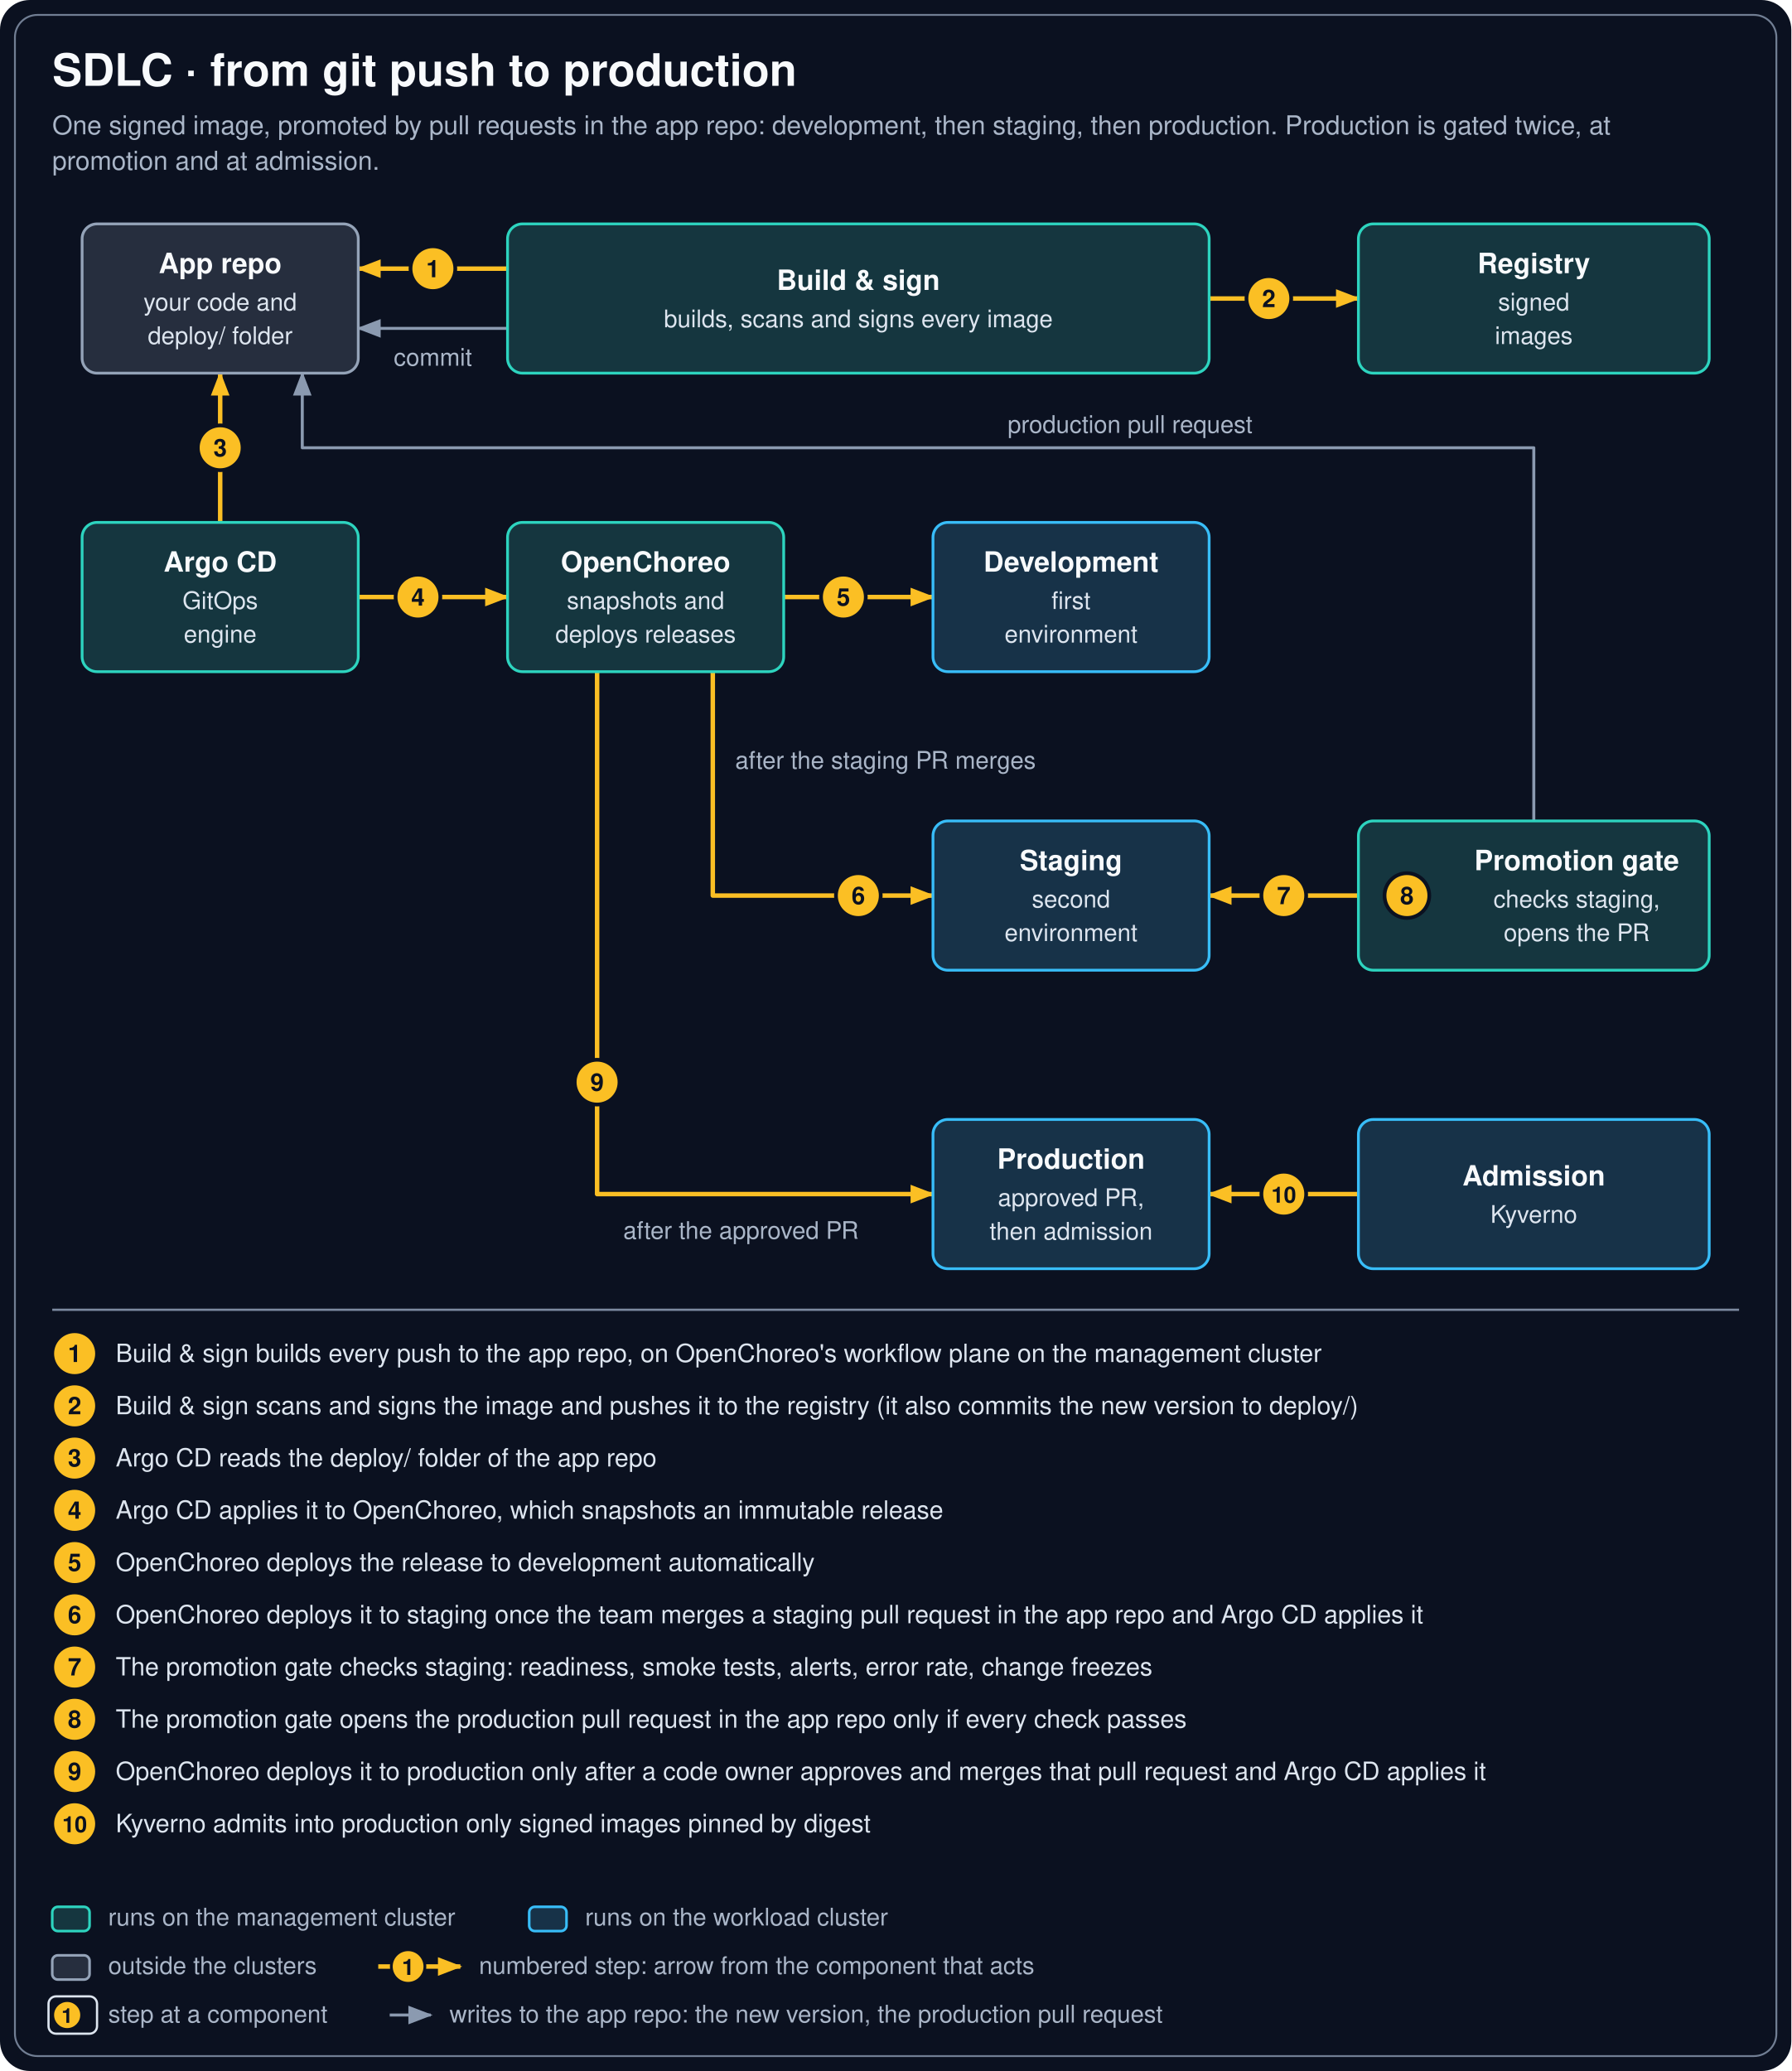
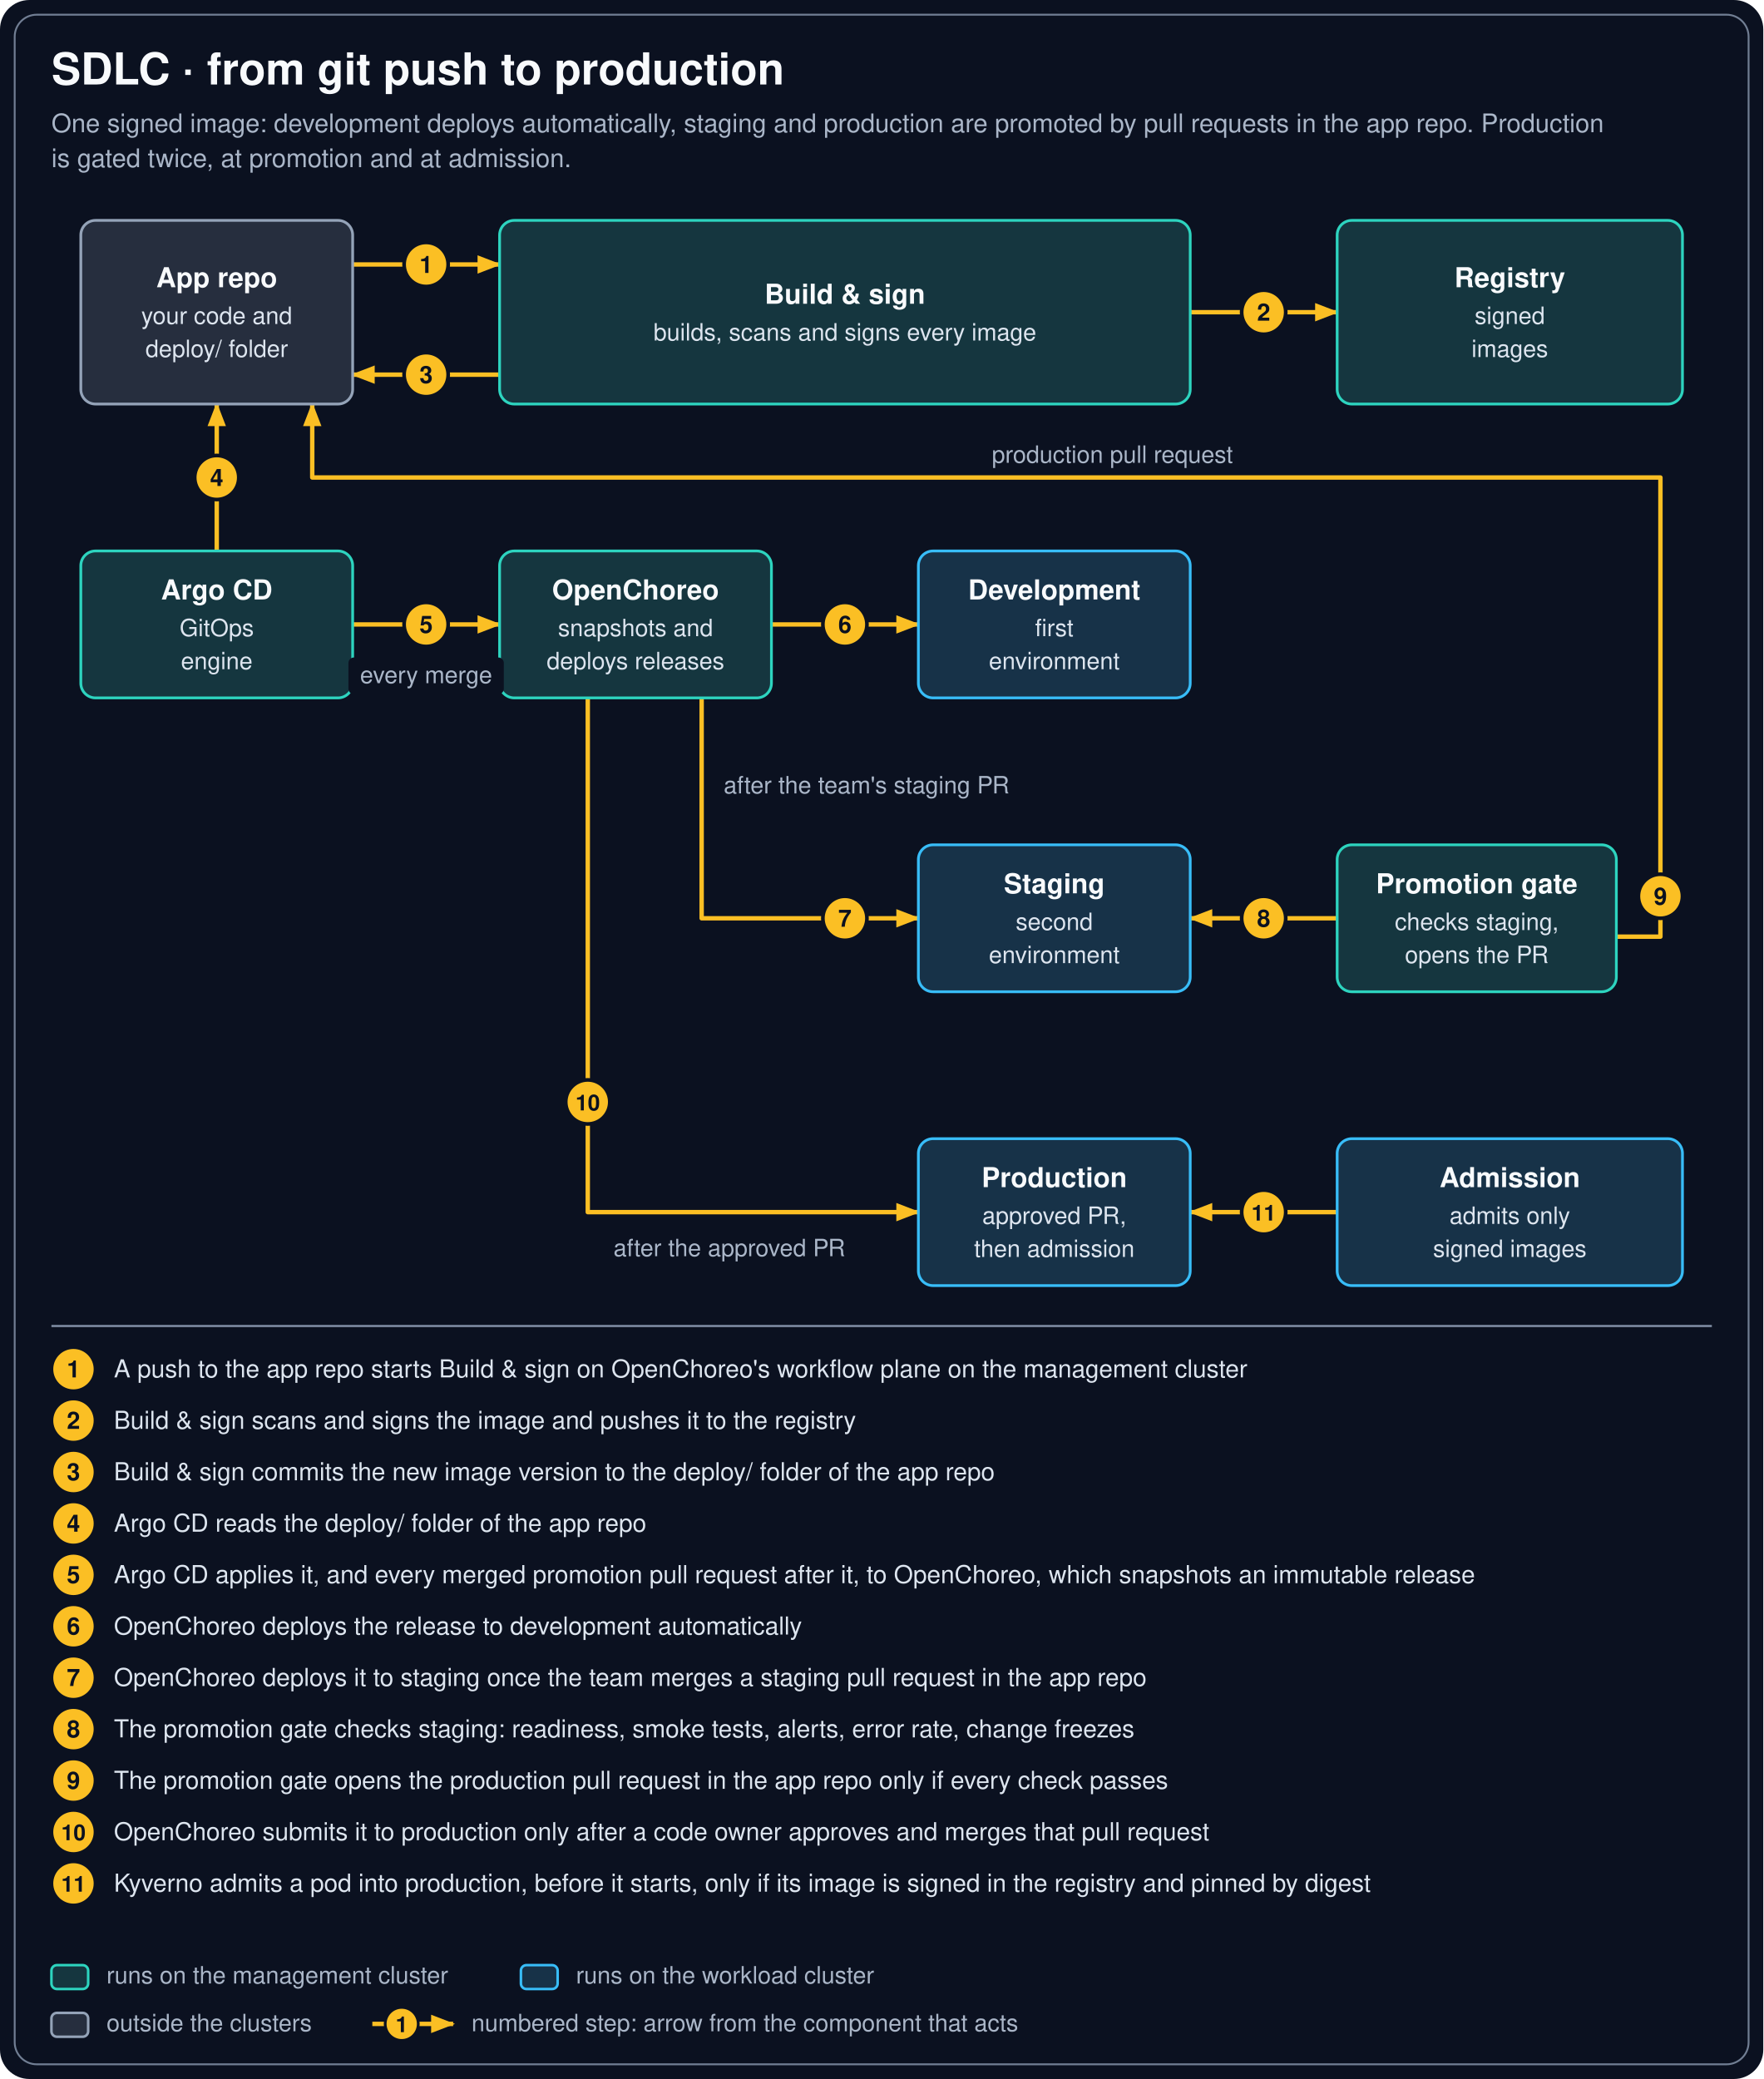
- <svg xmlns="http://www.w3.org/2000/svg" width="960" height="1110" viewBox="0 0 960 1110" role="img" aria-label="SDLC · from git push to production">
-   <style>.s{font-family:'Segoe UI','Helvetica Neue',Helvetica,Arial,'Liberation Sans',sans-serif}.m{font-family:'JetBrains Mono',SFMono-Regular,Menlo,Consolas,'Liberation Mono',monospace}.fx{fill:none;stroke-width:3.4;stroke-linecap:round;stroke-dasharray:4 10;opacity:0;animation:fxdash .9s linear infinite,fxseq 13.50s linear infinite both}@keyframes fxdash{to{stroke-dashoffset:-14}}@keyframes fxseq{0%{opacity:0}3%{opacity:1}19.6%{opacity:1}24.6%{opacity:0}100%{opacity:0}}@media (prefers-reduced-motion:reduce){.fx{animation:none;opacity:0}}</style>
+ <svg xmlns="http://www.w3.org/2000/svg" width="960" height="1132" viewBox="0 0 960 1132" role="img" aria-label="SDLC · from git push to production">
+   <style>.s{font-family:'Segoe UI','Helvetica Neue',Helvetica,Arial,'Liberation Sans',sans-serif}.m{font-family:'JetBrains Mono',SFMono-Regular,Menlo,Consolas,'Liberation Mono',monospace}.fx{fill:none;stroke-width:3.4;stroke-linecap:round;stroke-dasharray:4 10;opacity:0;animation:fxdash .9s linear infinite,fxseq 14.60s linear infinite both}@keyframes fxdash{to{stroke-dashoffset:-14}}@keyframes fxseq{0%{opacity:0}3%{opacity:1}18.1%{opacity:1}23.1%{opacity:0}100%{opacity:0}}@media (prefers-reduced-motion:reduce){.fx{animation:none;opacity:0}}</style>
  <defs>
-     <marker id="ah8b9ab0" markerWidth="13" markerHeight="10" refX="12" refY="5" orient="auto" markerUnits="userSpaceOnUse">
-       <path d="M0,0 L13,5 L0,10 z" fill="#8b9ab0" />
-     </marker>
-     <marker id="as8b9ab0" markerWidth="13" markerHeight="10" refX="1" refY="5" orient="auto" markerUnits="userSpaceOnUse">
-       <path d="M13,0 L0,5 L13,10 z" fill="#8b9ab0" />
-     </marker>
    <marker id="ahfbbf24" markerWidth="13" markerHeight="10" refX="12" refY="5" orient="auto" markerUnits="userSpaceOnUse">
      <path d="M0,0 L13,5 L0,10 z" fill="#fbbf24" />
    </marker>
    <marker id="asfbbf24" markerWidth="13" markerHeight="10" refX="1" refY="5" orient="auto" markerUnits="userSpaceOnUse">
      <path d="M13,0 L0,5 L13,10 z" fill="#fbbf24" />
    </marker>
  </defs>
-   <rect width="960" height="1110" rx="16" fill="#0b1120" />
-   <rect x="8" y="8" width="944" height="1094" rx="12" fill="none" stroke="#8b9ab0" stroke-opacity=".8" />
-   <path d="M 272.0 144.0 L 192.0 144.0" fill="none" stroke="#fbbf24" stroke-width="2.4" stroke-linejoin="round" marker-end="url(#ahfbbf24)" />
-   <path d="M 272.0 176.0 L 192.0 176.0" fill="none" stroke="#8b9ab0" stroke-width="1.6" stroke-linejoin="round" marker-end="url(#ah8b9ab0)" />
-   <path d="M 648.0 160.0 L 728.0 160.0" fill="none" stroke="#fbbf24" stroke-width="2.4" stroke-linejoin="round" marker-end="url(#ahfbbf24)" />
-   <path d="M 118.0 280.0 L 118.0 200.0" fill="none" stroke="#fbbf24" stroke-width="2.4" stroke-linejoin="round" marker-end="url(#ahfbbf24)" />
-   <path d="M 192.0 320.0 L 272.0 320.0" fill="none" stroke="#fbbf24" stroke-width="2.4" stroke-linejoin="round" marker-end="url(#ahfbbf24)" />
-   <path d="M 420.0 320.0 L 500.0 320.0" fill="none" stroke="#fbbf24" stroke-width="2.4" stroke-linejoin="round" marker-end="url(#ahfbbf24)" />
-   <path d="M 382.0 360.0 L 382.0 480.0 L 500.0 480.0" fill="none" stroke="#fbbf24" stroke-width="2.4" stroke-linejoin="round" marker-end="url(#ahfbbf24)" />
-   <path d="M 728.0 480.0 L 648.0 480.0" fill="none" stroke="#fbbf24" stroke-width="2.4" stroke-linejoin="round" marker-end="url(#ahfbbf24)" />
-   <path d="M 822.0 440.0 L 822.0 240.0 L 162.0 240.0 L 162.0 200.0" fill="none" stroke="#8b9ab0" stroke-width="1.6" stroke-linejoin="round" marker-end="url(#ah8b9ab0)" />
-   <path d="M 320.0 360.0 L 320.0 640.0 L 500.0 640.0" fill="none" stroke="#fbbf24" stroke-width="2.4" stroke-linejoin="round" marker-end="url(#ahfbbf24)" />
-   <path d="M 728.0 640.0 L 648.0 640.0" fill="none" stroke="#fbbf24" stroke-width="2.4" stroke-linejoin="round" marker-end="url(#ahfbbf24)" />
-   <path class="fx" d="M 272.0 144.0 L 192.0 144.0" stroke="#fde5a7" style="animation-delay:0s,0.00s" />
-   <path class="fx" d="M 648.0 160.0 L 728.0 160.0" stroke="#fde5a7" style="animation-delay:0s,1.10s" />
-   <path class="fx" d="M 118.0 280.0 L 118.0 200.0" stroke="#fde5a7" style="animation-delay:0s,2.20s" />
-   <path class="fx" d="M 192.0 320.0 L 272.0 320.0" stroke="#fde5a7" style="animation-delay:0s,3.30s" />
-   <path class="fx" d="M 420.0 320.0 L 500.0 320.0" stroke="#fde5a7" style="animation-delay:0s,4.40s" />
-   <path class="fx" d="M 382.0 360.0 L 382.0 480.0 L 500.0 480.0" stroke="#fde5a7" style="animation-delay:0s,5.50s" />
-   <path class="fx" d="M 728.0 480.0 L 648.0 480.0" stroke="#fde5a7" style="animation-delay:0s,6.60s" />
-   <path class="fx" d="M 320.0 360.0 L 320.0 640.0 L 500.0 640.0" stroke="#fde5a7" style="animation-delay:0s,8.80s" />
-   <path class="fx" d="M 728.0 640.0 L 648.0 640.0" stroke="#fde5a7" style="animation-delay:0s,9.90s" />
-   <rect x="44" y="120" width="148" height="80" rx="8" fill="#262e3e" stroke="#94a3b8" stroke-width="1.5" />
-   <text class="s" x="118.0" y="146.4" font-size="15" fill="#f8fafc" font-weight="600" text-anchor="middle">App repo</text>
-   <text class="s" x="118.0" y="166.4" font-size="13" fill="#dde5ef" text-anchor="middle">your code and</text>
-   <text class="s" x="118.0" y="184.4" font-size="13" fill="#dde5ef" text-anchor="middle">deploy/ folder</text>
-   <rect x="272" y="120" width="376" height="80" rx="8" fill="#15363f" stroke="#2dd4bf" stroke-width="1.5" />
-   <text class="s" x="460.0" y="155.4" font-size="15" fill="#f8fafc" font-weight="600" text-anchor="middle">Build &amp; sign</text>
-   <text class="s" x="460.0" y="175.4" font-size="13" fill="#dde5ef" text-anchor="middle">builds, scans and signs every image</text>
-   <rect x="728" y="120" width="188" height="80" rx="8" fill="#15363f" stroke="#2dd4bf" stroke-width="1.5" />
-   <text class="s" x="822.0" y="146.4" font-size="15" fill="#f8fafc" font-weight="600" text-anchor="middle">Registry</text>
-   <text class="s" x="822.0" y="166.4" font-size="13" fill="#dde5ef" text-anchor="middle">signed</text>
-   <text class="s" x="822.0" y="184.4" font-size="13" fill="#dde5ef" text-anchor="middle">images</text>
-   <rect x="44" y="280" width="148" height="80" rx="8" fill="#15363f" stroke="#2dd4bf" stroke-width="1.5" />
-   <text class="s" x="118.0" y="306.4" font-size="15" fill="#f8fafc" font-weight="600" text-anchor="middle">Argo CD</text>
-   <text class="s" x="118.0" y="326.4" font-size="13" fill="#dde5ef" text-anchor="middle">GitOps</text>
-   <text class="s" x="118.0" y="344.4" font-size="13" fill="#dde5ef" text-anchor="middle">engine</text>
-   <rect x="272" y="280" width="148" height="80" rx="8" fill="#15363f" stroke="#2dd4bf" stroke-width="1.5" />
-   <text class="s" x="346.0" y="306.4" font-size="15" fill="#f8fafc" font-weight="600" text-anchor="middle">OpenChoreo</text>
-   <text class="s" x="346.0" y="326.4" font-size="13" fill="#dde5ef" text-anchor="middle">snapshots and</text>
-   <text class="s" x="346.0" y="344.4" font-size="13" fill="#dde5ef" text-anchor="middle">deploys releases</text>
-   <rect x="500" y="280" width="148" height="80" rx="8" fill="#173248" stroke="#38bdf8" stroke-width="1.5" />
-   <text class="s" x="574.0" y="306.4" font-size="15" fill="#f8fafc" font-weight="600" text-anchor="middle">Development</text>
-   <text class="s" x="574.0" y="326.4" font-size="13" fill="#dde5ef" text-anchor="middle">first</text>
-   <text class="s" x="574.0" y="344.4" font-size="13" fill="#dde5ef" text-anchor="middle">environment</text>
-   <rect x="500" y="440" width="148" height="80" rx="8" fill="#173248" stroke="#38bdf8" stroke-width="1.5" />
-   <text class="s" x="574.0" y="466.4" font-size="15" fill="#f8fafc" font-weight="600" text-anchor="middle">Staging</text>
-   <text class="s" x="574.0" y="486.4" font-size="13" fill="#dde5ef" text-anchor="middle">second</text>
-   <text class="s" x="574.0" y="504.4" font-size="13" fill="#dde5ef" text-anchor="middle">environment</text>
-   <rect x="728" y="440" width="188" height="80" rx="8" fill="#15363f" stroke="#2dd4bf" stroke-width="1.5" />
-   <text class="s" x="845.0" y="466.4" font-size="15" fill="#f8fafc" font-weight="600" text-anchor="middle">Promotion gate</text>
-   <text class="s" x="845.0" y="486.4" font-size="13" fill="#dde5ef" text-anchor="middle">checks staging,</text>
-   <text class="s" x="845.0" y="504.4" font-size="13" fill="#dde5ef" text-anchor="middle">opens the PR</text>
-   <rect x="500" y="600" width="148" height="80" rx="8" fill="#173248" stroke="#38bdf8" stroke-width="1.5" />
-   <text class="s" x="574.0" y="626.4" font-size="15" fill="#f8fafc" font-weight="600" text-anchor="middle">Production</text>
-   <text class="s" x="574.0" y="646.4" font-size="13" fill="#dde5ef" text-anchor="middle">approved PR,</text>
-   <text class="s" x="574.0" y="664.4" font-size="13" fill="#dde5ef" text-anchor="middle">then admission</text>
-   <rect x="728" y="600" width="188" height="80" rx="8" fill="#173248" stroke="#38bdf8" stroke-width="1.5" />
-   <text class="s" x="822.0" y="635.4" font-size="15" fill="#f8fafc" font-weight="600" text-anchor="middle">Admission</text>
-   <text class="s" x="822.0" y="655.4" font-size="13" fill="#dde5ef" text-anchor="middle">Kyverno</text>
+   <rect width="960" height="1132" rx="16" fill="#0b1120" />
+   <rect x="8" y="8" width="944" height="1116" rx="12" fill="none" stroke="#8b9ab0" stroke-opacity=".8" />
+   <path d="M 192.0 144.0 L 272.0 144.0" fill="none" stroke="#fbbf24" stroke-width="2.4" stroke-linejoin="round" marker-end="url(#ahfbbf24)" />
+   <path d="M 648.0 170.0 L 728.0 170.0" fill="none" stroke="#fbbf24" stroke-width="2.4" stroke-linejoin="round" marker-end="url(#ahfbbf24)" />
+   <path d="M 272.0 204.0 L 192.0 204.0" fill="none" stroke="#fbbf24" stroke-width="2.4" stroke-linejoin="round" marker-end="url(#ahfbbf24)" />
+   <path d="M 118.0 300.0 L 118.0 220.0" fill="none" stroke="#fbbf24" stroke-width="2.4" stroke-linejoin="round" marker-end="url(#ahfbbf24)" />
+   <path d="M 192.0 340.0 L 272.0 340.0" fill="none" stroke="#fbbf24" stroke-width="2.4" stroke-linejoin="round" marker-end="url(#ahfbbf24)" />
+   <path d="M 420.0 340.0 L 500.0 340.0" fill="none" stroke="#fbbf24" stroke-width="2.4" stroke-linejoin="round" marker-end="url(#ahfbbf24)" />
+   <path d="M 382.0 380.0 L 382.0 500.0 L 500.0 500.0" fill="none" stroke="#fbbf24" stroke-width="2.4" stroke-linejoin="round" marker-end="url(#ahfbbf24)" />
+   <path d="M 728.0 500.0 L 648.0 500.0" fill="none" stroke="#fbbf24" stroke-width="2.4" stroke-linejoin="round" marker-end="url(#ahfbbf24)" />
+   <path d="M 880.0 510.0 L 904.0 510.0 L 904.0 260.0 L 170.0 260.0 L 170.0 220.0" fill="none" stroke="#fbbf24" stroke-width="2.4" stroke-linejoin="round" marker-end="url(#ahfbbf24)" />
+   <path d="M 320.0 380.0 L 320.0 660.0 L 500.0 660.0" fill="none" stroke="#fbbf24" stroke-width="2.4" stroke-linejoin="round" marker-end="url(#ahfbbf24)" />
+   <path d="M 728.0 660.0 L 648.0 660.0" fill="none" stroke="#fbbf24" stroke-width="2.4" stroke-linejoin="round" marker-end="url(#ahfbbf24)" />
+   <path class="fx" d="M 192.0 144.0 L 272.0 144.0" stroke="#fde5a7" style="animation-delay:0s,0.00s" />
+   <path class="fx" d="M 648.0 170.0 L 728.0 170.0" stroke="#fde5a7" style="animation-delay:0s,1.10s" />
+   <path class="fx" d="M 272.0 204.0 L 192.0 204.0" stroke="#fde5a7" style="animation-delay:0s,2.20s" />
+   <path class="fx" d="M 118.0 300.0 L 118.0 220.0" stroke="#fde5a7" style="animation-delay:0s,3.30s" />
+   <path class="fx" d="M 192.0 340.0 L 272.0 340.0" stroke="#fde5a7" style="animation-delay:0s,4.40s" />
+   <path class="fx" d="M 420.0 340.0 L 500.0 340.0" stroke="#fde5a7" style="animation-delay:0s,5.50s" />
+   <path class="fx" d="M 382.0 380.0 L 382.0 500.0 L 500.0 500.0" stroke="#fde5a7" style="animation-delay:0s,6.60s" />
+   <path class="fx" d="M 728.0 500.0 L 648.0 500.0" stroke="#fde5a7" style="animation-delay:0s,7.70s" />
+   <path class="fx" d="M 880.0 510.0 L 904.0 510.0 L 904.0 260.0 L 170.0 260.0 L 170.0 220.0" stroke="#fde5a7" style="animation-delay:0s,8.80s" />
+   <path class="fx" d="M 320.0 380.0 L 320.0 660.0 L 500.0 660.0" stroke="#fde5a7" style="animation-delay:0s,9.90s" />
+   <path class="fx" d="M 728.0 660.0 L 648.0 660.0" stroke="#fde5a7" style="animation-delay:0s,11.00s" />
+   <rect x="44" y="120" width="148" height="100" rx="8" fill="#262e3e" stroke="#94a3b8" stroke-width="1.5" />
+   <text class="s" x="118.0" y="156.4" font-size="15" fill="#f8fafc" font-weight="600" text-anchor="middle">App repo</text>
+   <text class="s" x="118.0" y="176.4" font-size="13" fill="#dde5ef" text-anchor="middle">your code and</text>
+   <text class="s" x="118.0" y="194.4" font-size="13" fill="#dde5ef" text-anchor="middle">deploy/ folder</text>
+   <rect x="272" y="120" width="376" height="100" rx="8" fill="#15363f" stroke="#2dd4bf" stroke-width="1.5" />
+   <text class="s" x="460.0" y="165.4" font-size="15" fill="#f8fafc" font-weight="600" text-anchor="middle">Build &amp; sign</text>
+   <text class="s" x="460.0" y="185.4" font-size="13" fill="#dde5ef" text-anchor="middle">builds, scans and signs every image</text>
+   <rect x="728" y="120" width="188" height="100" rx="8" fill="#15363f" stroke="#2dd4bf" stroke-width="1.5" />
+   <text class="s" x="822.0" y="156.4" font-size="15" fill="#f8fafc" font-weight="600" text-anchor="middle">Registry</text>
+   <text class="s" x="822.0" y="176.4" font-size="13" fill="#dde5ef" text-anchor="middle">signed</text>
+   <text class="s" x="822.0" y="194.4" font-size="13" fill="#dde5ef" text-anchor="middle">images</text>
+   <rect x="44" y="300" width="148" height="80" rx="8" fill="#15363f" stroke="#2dd4bf" stroke-width="1.5" />
+   <text class="s" x="118.0" y="326.4" font-size="15" fill="#f8fafc" font-weight="600" text-anchor="middle">Argo CD</text>
+   <text class="s" x="118.0" y="346.4" font-size="13" fill="#dde5ef" text-anchor="middle">GitOps</text>
+   <text class="s" x="118.0" y="364.4" font-size="13" fill="#dde5ef" text-anchor="middle">engine</text>
+   <rect x="272" y="300" width="148" height="80" rx="8" fill="#15363f" stroke="#2dd4bf" stroke-width="1.5" />
+   <text class="s" x="346.0" y="326.4" font-size="15" fill="#f8fafc" font-weight="600" text-anchor="middle">OpenChoreo</text>
+   <text class="s" x="346.0" y="346.4" font-size="13" fill="#dde5ef" text-anchor="middle">snapshots and</text>
+   <text class="s" x="346.0" y="364.4" font-size="13" fill="#dde5ef" text-anchor="middle">deploys releases</text>
+   <rect x="500" y="300" width="148" height="80" rx="8" fill="#173248" stroke="#38bdf8" stroke-width="1.5" />
+   <text class="s" x="574.0" y="326.4" font-size="15" fill="#f8fafc" font-weight="600" text-anchor="middle">Development</text>
+   <text class="s" x="574.0" y="346.4" font-size="13" fill="#dde5ef" text-anchor="middle">first</text>
+   <text class="s" x="574.0" y="364.4" font-size="13" fill="#dde5ef" text-anchor="middle">environment</text>
+   <rect x="500" y="460" width="148" height="80" rx="8" fill="#173248" stroke="#38bdf8" stroke-width="1.5" />
+   <text class="s" x="574.0" y="486.4" font-size="15" fill="#f8fafc" font-weight="600" text-anchor="middle">Staging</text>
+   <text class="s" x="574.0" y="506.4" font-size="13" fill="#dde5ef" text-anchor="middle">second</text>
+   <text class="s" x="574.0" y="524.4" font-size="13" fill="#dde5ef" text-anchor="middle">environment</text>
+   <rect x="728" y="460" width="152" height="80" rx="8" fill="#15363f" stroke="#2dd4bf" stroke-width="1.5" />
+   <text class="s" x="804.0" y="486.4" font-size="15" fill="#f8fafc" font-weight="600" text-anchor="middle">Promotion gate</text>
+   <text class="s" x="804.0" y="506.4" font-size="13" fill="#dde5ef" text-anchor="middle">checks staging,</text>
+   <text class="s" x="804.0" y="524.4" font-size="13" fill="#dde5ef" text-anchor="middle">opens the PR</text>
+   <rect x="500" y="620" width="148" height="80" rx="8" fill="#173248" stroke="#38bdf8" stroke-width="1.5" />
+   <text class="s" x="574.0" y="646.4" font-size="15" fill="#f8fafc" font-weight="600" text-anchor="middle">Production</text>
+   <text class="s" x="574.0" y="666.4" font-size="13" fill="#dde5ef" text-anchor="middle">approved PR,</text>
+   <text class="s" x="574.0" y="684.4" font-size="13" fill="#dde5ef" text-anchor="middle">then admission</text>
+   <rect x="728" y="620" width="188" height="80" rx="8" fill="#173248" stroke="#38bdf8" stroke-width="1.5" />
+   <text class="s" x="822.0" y="646.4" font-size="15" fill="#f8fafc" font-weight="600" text-anchor="middle">Admission</text>
+   <text class="s" x="822.0" y="666.4" font-size="13" fill="#dde5ef" text-anchor="middle">admits only</text>
+   <text class="s" x="822.0" y="684.4" font-size="13" fill="#dde5ef" text-anchor="middle">signed images</text>
  <text class="s" x="28.0" y="46.0" font-size="24" fill="#f8fafc" font-weight="700">SDLC · from git push to production</text>
-   <text class="s" x="28.0" y="72.0" font-size="14" fill="#aab6c8">One signed image, promoted by pull requests in the app repo: development, then staging, then production. Production is gated twice, at</text>
-   <text class="s" x="28.0" y="91.0" font-size="14" fill="#aab6c8">promotion and at admission.</text>
-   <circle cx="754.0" cy="480.0" r="12" fill="#fbbf24" stroke="#0b1120" stroke-width="2" />
-   <text class="s" x="754.0" y="484.6" font-size="13" font-weight="700" fill="#0b1120" text-anchor="middle">8</text>
+   <text class="s" x="28.0" y="72.0" font-size="14" fill="#aab6c8">One signed image: development deploys automatically, staging and production are promoted by pull requests in the app repo. Production</text>
+   <text class="s" x="28.0" y="91.0" font-size="14" fill="#aab6c8">is gated twice, at promotion and at admission.</text>
  <circle cx="232.0" cy="144.0" r="12" fill="#fbbf24" stroke="#0b1120" stroke-width="2" />
  <text class="s" x="232.0" y="148.6" font-size="13" font-weight="700" fill="#0b1120" text-anchor="middle">1</text>
-   <rect x="205.8" y="182.0" width="52.4" height="20.0" rx="3" fill="#0b1120" />
-   <text class="s" x="232.0" y="196.0" font-size="13" fill="#aab6c8" text-anchor="middle">commit</text>
-   <circle cx="680.0" cy="160.0" r="12" fill="#fbbf24" stroke="#0b1120" stroke-width="2" />
-   <text class="s" x="680.0" y="164.6" font-size="13" font-weight="700" fill="#0b1120" text-anchor="middle">2</text>
-   <circle cx="118.0" cy="240.0" r="12" fill="#fbbf24" stroke="#0b1120" stroke-width="2" />
-   <text class="s" x="118.0" y="244.6" font-size="13" font-weight="700" fill="#0b1120" text-anchor="middle">3</text>
-   <circle cx="224.0" cy="320.0" r="12" fill="#fbbf24" stroke="#0b1120" stroke-width="2" />
-   <text class="s" x="224.0" y="324.6" font-size="13" font-weight="700" fill="#0b1120" text-anchor="middle">4</text>
-   <circle cx="452.0" cy="320.0" r="12" fill="#fbbf24" stroke="#0b1120" stroke-width="2" />
-   <text class="s" x="452.0" y="324.6" font-size="13" font-weight="700" fill="#0b1120" text-anchor="middle">5</text>
-   <rect x="390.0" y="398.0" width="179.6" height="20.0" rx="3" fill="#0b1120" />
-   <text class="s" x="394.0" y="412.0" font-size="13" fill="#aab6c8">after the staging PR merges</text>
-   <circle cx="460.0" cy="480.0" r="12" fill="#fbbf24" stroke="#0b1120" stroke-width="2" />
-   <text class="s" x="460.0" y="484.6" font-size="13" font-weight="700" fill="#0b1120" text-anchor="middle">6</text>
-   <circle cx="688.0" cy="480.0" r="12" fill="#fbbf24" stroke="#0b1120" stroke-width="2" />
-   <text class="s" x="688.0" y="484.6" font-size="13" font-weight="700" fill="#0b1120" text-anchor="middle">7</text>
-   <rect x="536.0" y="218.0" width="147.4" height="20.0" rx="3" fill="#0b1120" />
-   <text class="s" x="540.0" y="232.0" font-size="13" fill="#aab6c8">production pull request</text>
-   <rect x="330.0" y="650.0" width="142.8" height="20.0" rx="3" fill="#0b1120" />
-   <text class="s" x="334.0" y="664.0" font-size="13" fill="#aab6c8">after the approved PR</text>
-   <circle cx="320.0" cy="580.0" r="12" fill="#fbbf24" stroke="#0b1120" stroke-width="2" />
-   <text class="s" x="320.0" y="584.6" font-size="13" font-weight="700" fill="#0b1120" text-anchor="middle">9</text>
-   <circle cx="688.0" cy="640.0" r="12" fill="#fbbf24" stroke="#0b1120" stroke-width="2" />
-   <text class="s" x="688.0" y="644.6" font-size="12" font-weight="700" fill="#0b1120" text-anchor="middle">10</text>
-   <line x1="28" y1="702" x2="932" y2="702" stroke="#7c8aa0" stroke-width="1.2" />
-   <circle cx="40" cy="725.5" r="11" fill="#fbbf24" />
-   <text class="s" x="40" y="730" font-size="13" font-weight="700" fill="#0b1120" text-anchor="middle">1</text>
-   <text class="s" x="62.0" y="730.0" font-size="13.5" fill="#dde5ef">Build &amp; sign builds every push to the app repo, on OpenChoreo's workflow plane on the management cluster</text>
-   <circle cx="40" cy="753.5" r="11" fill="#fbbf24" />
-   <text class="s" x="40" y="758" font-size="13" font-weight="700" fill="#0b1120" text-anchor="middle">2</text>
-   <text class="s" x="62.0" y="758.0" font-size="13.5" fill="#dde5ef">Build &amp; sign scans and signs the image and pushes it to the registry (it also commits the new version to deploy/)</text>
-   <circle cx="40" cy="781.5" r="11" fill="#fbbf24" />
-   <text class="s" x="40" y="786" font-size="13" font-weight="700" fill="#0b1120" text-anchor="middle">3</text>
-   <text class="s" x="62.0" y="786.0" font-size="13.5" fill="#dde5ef">Argo CD reads the deploy/ folder of the app repo</text>
-   <circle cx="40" cy="809.5" r="11" fill="#fbbf24" />
-   <text class="s" x="40" y="814" font-size="13" font-weight="700" fill="#0b1120" text-anchor="middle">4</text>
-   <text class="s" x="62.0" y="814.0" font-size="13.5" fill="#dde5ef">Argo CD applies it to OpenChoreo, which snapshots an immutable release</text>
-   <circle cx="40" cy="837.5" r="11" fill="#fbbf24" />
-   <text class="s" x="40" y="842" font-size="13" font-weight="700" fill="#0b1120" text-anchor="middle">5</text>
-   <text class="s" x="62.0" y="842.0" font-size="13.5" fill="#dde5ef">OpenChoreo deploys the release to development automatically</text>
-   <circle cx="40" cy="865.5" r="11" fill="#fbbf24" />
-   <text class="s" x="40" y="870" font-size="13" font-weight="700" fill="#0b1120" text-anchor="middle">6</text>
-   <text class="s" x="62.0" y="870.0" font-size="13.5" fill="#dde5ef">OpenChoreo deploys it to staging once the team merges a staging pull request in the app repo and Argo CD applies it</text>
-   <circle cx="40" cy="893.5" r="11" fill="#fbbf24" />
-   <text class="s" x="40" y="898" font-size="13" font-weight="700" fill="#0b1120" text-anchor="middle">7</text>
-   <text class="s" x="62.0" y="898.0" font-size="13.5" fill="#dde5ef">The promotion gate checks staging: readiness, smoke tests, alerts, error rate, change freezes</text>
-   <circle cx="40" cy="921.5" r="11" fill="#fbbf24" />
-   <text class="s" x="40" y="926" font-size="13" font-weight="700" fill="#0b1120" text-anchor="middle">8</text>
-   <text class="s" x="62.0" y="926.0" font-size="13.5" fill="#dde5ef">The promotion gate opens the production pull request in the app repo only if every check passes</text>
-   <circle cx="40" cy="949.5" r="11" fill="#fbbf24" />
-   <text class="s" x="40" y="954" font-size="13" font-weight="700" fill="#0b1120" text-anchor="middle">9</text>
-   <text class="s" x="62.0" y="954.0" font-size="13.5" fill="#dde5ef">OpenChoreo deploys it to production only after a code owner approves and merges that pull request and Argo CD applies it</text>
-   <circle cx="40" cy="977.5" r="11" fill="#fbbf24" />
-   <text class="s" x="40" y="982" font-size="12" font-weight="700" fill="#0b1120" text-anchor="middle">10</text>
-   <text class="s" x="62.0" y="982.0" font-size="13.5" fill="#dde5ef">Kyverno admits into production only signed images pinned by digest</text>
-   <rect x="28" y="1022" width="20" height="13" rx="3" fill="#15363f" stroke="#2dd4bf" stroke-width="1.4" />
-   <text class="s" x="58.0" y="1032.0" font-size="13" fill="#aab6c8">runs on the management cluster</text>
-   <rect x="283.605" y="1022" width="20" height="13" rx="3" fill="#173248" stroke="#38bdf8" stroke-width="1.4" />
-   <text class="s" x="313.6" y="1032.0" font-size="13" fill="#aab6c8">runs on the workload cluster</text>
-   <rect x="28" y="1048" width="20" height="13" rx="3" fill="#262e3e" stroke="#94a3b8" stroke-width="1.4" />
-   <text class="s" x="58.0" y="1058.0" font-size="13" fill="#aab6c8">outside the clusters</text>
-   <path d="M 202.715 1054 L 246.715 1054" stroke="#fbbf24" stroke-width="2.4" marker-end="url(#ahfbbf24)" />
-   <circle cx="218.715" cy="1054" r="9" fill="#fbbf24" stroke="#0b1120" stroke-width="1.5" />
-   <text class="s" x="218.715" y="1058.5" font-size="12" font-weight="700" fill="#0b1120" text-anchor="middle">1</text>
-   <text class="s" x="256.7" y="1058.0" font-size="13" fill="#aab6c8">numbered step: arrow from the component that acts</text>
-   <rect x="26" y="1070" width="26" height="20" rx="4" fill="none" stroke="#dde5ef" stroke-width="1.2" />
-   <circle cx="36" cy="1080" r="7" fill="#fbbf24" />
-   <text class="s" x="36" y="1084.2" font-size="11" font-weight="700" fill="#0b1120" text-anchor="middle">1</text>
-   <text class="s" x="58.0" y="1084.0" font-size="13" fill="#aab6c8">step at a component</text>
-   <path d="M 208.861 1080 L 230.861 1080" stroke="#8b9ab0" stroke-width="1.6" marker-end="url(#ah8b9ab0)" />
-   <text class="s" x="240.9" y="1084.0" font-size="13" fill="#aab6c8">writes to the app repo: the new version, the production pull request</text>
+   <circle cx="688.0" cy="170.0" r="12" fill="#fbbf24" stroke="#0b1120" stroke-width="2" />
+   <text class="s" x="688.0" y="174.6" font-size="13" font-weight="700" fill="#0b1120" text-anchor="middle">2</text>
+   <circle cx="232.0" cy="204.0" r="12" fill="#fbbf24" stroke="#0b1120" stroke-width="2" />
+   <text class="s" x="232.0" y="208.6" font-size="13" font-weight="700" fill="#0b1120" text-anchor="middle">3</text>
+   <circle cx="118.0" cy="260.0" r="12" fill="#fbbf24" stroke="#0b1120" stroke-width="2" />
+   <text class="s" x="118.0" y="264.6" font-size="13" font-weight="700" fill="#0b1120" text-anchor="middle">4</text>
+   <rect x="189.7" y="358.0" width="84.6" height="20.0" rx="3" fill="#0b1120" />
+   <text class="s" x="232.0" y="372.0" font-size="13" fill="#aab6c8" text-anchor="middle">every merge</text>
+   <circle cx="232.0" cy="340.0" r="12" fill="#fbbf24" stroke="#0b1120" stroke-width="2" />
+   <text class="s" x="232.0" y="344.6" font-size="13" font-weight="700" fill="#0b1120" text-anchor="middle">5</text>
+   <circle cx="460.0" cy="340.0" r="12" fill="#fbbf24" stroke="#0b1120" stroke-width="2" />
+   <text class="s" x="460.0" y="344.6" font-size="13" font-weight="700" fill="#0b1120" text-anchor="middle">6</text>
+   <rect x="390.0" y="418.0" width="173.8" height="20.0" rx="3" fill="#0b1120" />
+   <text class="s" x="394.0" y="432.0" font-size="13" fill="#aab6c8">after the team's staging PR</text>
+   <circle cx="460.0" cy="500.0" r="12" fill="#fbbf24" stroke="#0b1120" stroke-width="2" />
+   <text class="s" x="460.0" y="504.6" font-size="13" font-weight="700" fill="#0b1120" text-anchor="middle">7</text>
+   <circle cx="688.0" cy="500.0" r="12" fill="#fbbf24" stroke="#0b1120" stroke-width="2" />
+   <text class="s" x="688.0" y="504.6" font-size="13" font-weight="700" fill="#0b1120" text-anchor="middle">8</text>
+   <rect x="536.0" y="238.0" width="147.4" height="20.0" rx="3" fill="#0b1120" />
+   <text class="s" x="540.0" y="252.0" font-size="13" fill="#aab6c8">production pull request</text>
+   <circle cx="904.0" cy="488.0" r="12" fill="#fbbf24" stroke="#0b1120" stroke-width="2" />
+   <text class="s" x="904.0" y="492.6" font-size="13" font-weight="700" fill="#0b1120" text-anchor="middle">9</text>
+   <rect x="330.0" y="670.0" width="142.8" height="20.0" rx="3" fill="#0b1120" />
+   <text class="s" x="334.0" y="684.0" font-size="13" fill="#aab6c8">after the approved PR</text>
+   <circle cx="320.0" cy="600.0" r="12" fill="#fbbf24" stroke="#0b1120" stroke-width="2" />
+   <text class="s" x="320.0" y="604.6" font-size="12" font-weight="700" fill="#0b1120" text-anchor="middle">10</text>
+   <circle cx="688.0" cy="660.0" r="12" fill="#fbbf24" stroke="#0b1120" stroke-width="2" />
+   <text class="s" x="688.0" y="664.6" font-size="12" font-weight="700" fill="#0b1120" text-anchor="middle">11</text>
+   <line x1="28" y1="722" x2="932" y2="722" stroke="#7c8aa0" stroke-width="1.2" />
+   <circle cx="40" cy="745.5" r="11" fill="#fbbf24" />
+   <text class="s" x="40" y="750" font-size="13" font-weight="700" fill="#0b1120" text-anchor="middle">1</text>
+   <text class="s" x="62.0" y="750.0" font-size="13.5" fill="#dde5ef">A push to the app repo starts Build &amp; sign on OpenChoreo's workflow plane on the management cluster</text>
+   <circle cx="40" cy="773.5" r="11" fill="#fbbf24" />
+   <text class="s" x="40" y="778" font-size="13" font-weight="700" fill="#0b1120" text-anchor="middle">2</text>
+   <text class="s" x="62.0" y="778.0" font-size="13.5" fill="#dde5ef">Build &amp; sign scans and signs the image and pushes it to the registry</text>
+   <circle cx="40" cy="801.5" r="11" fill="#fbbf24" />
+   <text class="s" x="40" y="806" font-size="13" font-weight="700" fill="#0b1120" text-anchor="middle">3</text>
+   <text class="s" x="62.0" y="806.0" font-size="13.5" fill="#dde5ef">Build &amp; sign commits the new image version to the deploy/ folder of the app repo</text>
+   <circle cx="40" cy="829.5" r="11" fill="#fbbf24" />
+   <text class="s" x="40" y="834" font-size="13" font-weight="700" fill="#0b1120" text-anchor="middle">4</text>
+   <text class="s" x="62.0" y="834.0" font-size="13.5" fill="#dde5ef">Argo CD reads the deploy/ folder of the app repo</text>
+   <circle cx="40" cy="857.5" r="11" fill="#fbbf24" />
+   <text class="s" x="40" y="862" font-size="13" font-weight="700" fill="#0b1120" text-anchor="middle">5</text>
+   <text class="s" x="62.0" y="862.0" font-size="13.5" fill="#dde5ef">Argo CD applies it, and every merged promotion pull request after it, to OpenChoreo, which snapshots an immutable release</text>
+   <circle cx="40" cy="885.5" r="11" fill="#fbbf24" />
+   <text class="s" x="40" y="890" font-size="13" font-weight="700" fill="#0b1120" text-anchor="middle">6</text>
+   <text class="s" x="62.0" y="890.0" font-size="13.5" fill="#dde5ef">OpenChoreo deploys the release to development automatically</text>
+   <circle cx="40" cy="913.5" r="11" fill="#fbbf24" />
+   <text class="s" x="40" y="918" font-size="13" font-weight="700" fill="#0b1120" text-anchor="middle">7</text>
+   <text class="s" x="62.0" y="918.0" font-size="13.5" fill="#dde5ef">OpenChoreo deploys it to staging once the team merges a staging pull request in the app repo</text>
+   <circle cx="40" cy="941.5" r="11" fill="#fbbf24" />
+   <text class="s" x="40" y="946" font-size="13" font-weight="700" fill="#0b1120" text-anchor="middle">8</text>
+   <text class="s" x="62.0" y="946.0" font-size="13.5" fill="#dde5ef">The promotion gate checks staging: readiness, smoke tests, alerts, error rate, change freezes</text>
+   <circle cx="40" cy="969.5" r="11" fill="#fbbf24" />
+   <text class="s" x="40" y="974" font-size="13" font-weight="700" fill="#0b1120" text-anchor="middle">9</text>
+   <text class="s" x="62.0" y="974.0" font-size="13.5" fill="#dde5ef">The promotion gate opens the production pull request in the app repo only if every check passes</text>
+   <circle cx="40" cy="997.5" r="11" fill="#fbbf24" />
+   <text class="s" x="40" y="1002" font-size="12" font-weight="700" fill="#0b1120" text-anchor="middle">10</text>
+   <text class="s" x="62.0" y="1002.0" font-size="13.5" fill="#dde5ef">OpenChoreo submits it to production only after a code owner approves and merges that pull request</text>
+   <circle cx="40" cy="1025.5" r="11" fill="#fbbf24" />
+   <text class="s" x="40" y="1030" font-size="12" font-weight="700" fill="#0b1120" text-anchor="middle">11</text>
+   <text class="s" x="62.0" y="1030.0" font-size="13.5" fill="#dde5ef">Kyverno admits a pod into production, before it starts, only if its image is signed in the registry and pinned by digest</text>
+   <rect x="28" y="1070" width="20" height="13" rx="3" fill="#15363f" stroke="#2dd4bf" stroke-width="1.4" />
+   <text class="s" x="58.0" y="1080.0" font-size="13" fill="#aab6c8">runs on the management cluster</text>
+   <rect x="283.605" y="1070" width="20" height="13" rx="3" fill="#173248" stroke="#38bdf8" stroke-width="1.4" />
+   <text class="s" x="313.6" y="1080.0" font-size="13" fill="#aab6c8">runs on the workload cluster</text>
+   <rect x="28" y="1096" width="20" height="13" rx="3" fill="#262e3e" stroke="#94a3b8" stroke-width="1.4" />
+   <text class="s" x="58.0" y="1106.0" font-size="13" fill="#aab6c8">outside the clusters</text>
+   <path d="M 202.715 1102 L 246.715 1102" stroke="#fbbf24" stroke-width="2.4" marker-end="url(#ahfbbf24)" />
+   <circle cx="218.715" cy="1102" r="9" fill="#fbbf24" stroke="#0b1120" stroke-width="1.5" />
+   <text class="s" x="218.715" y="1106.5" font-size="12" font-weight="700" fill="#0b1120" text-anchor="middle">1</text>
+   <text class="s" x="256.7" y="1106.0" font-size="13" fill="#aab6c8">numbered step: arrow from the component that acts</text>
</svg>
